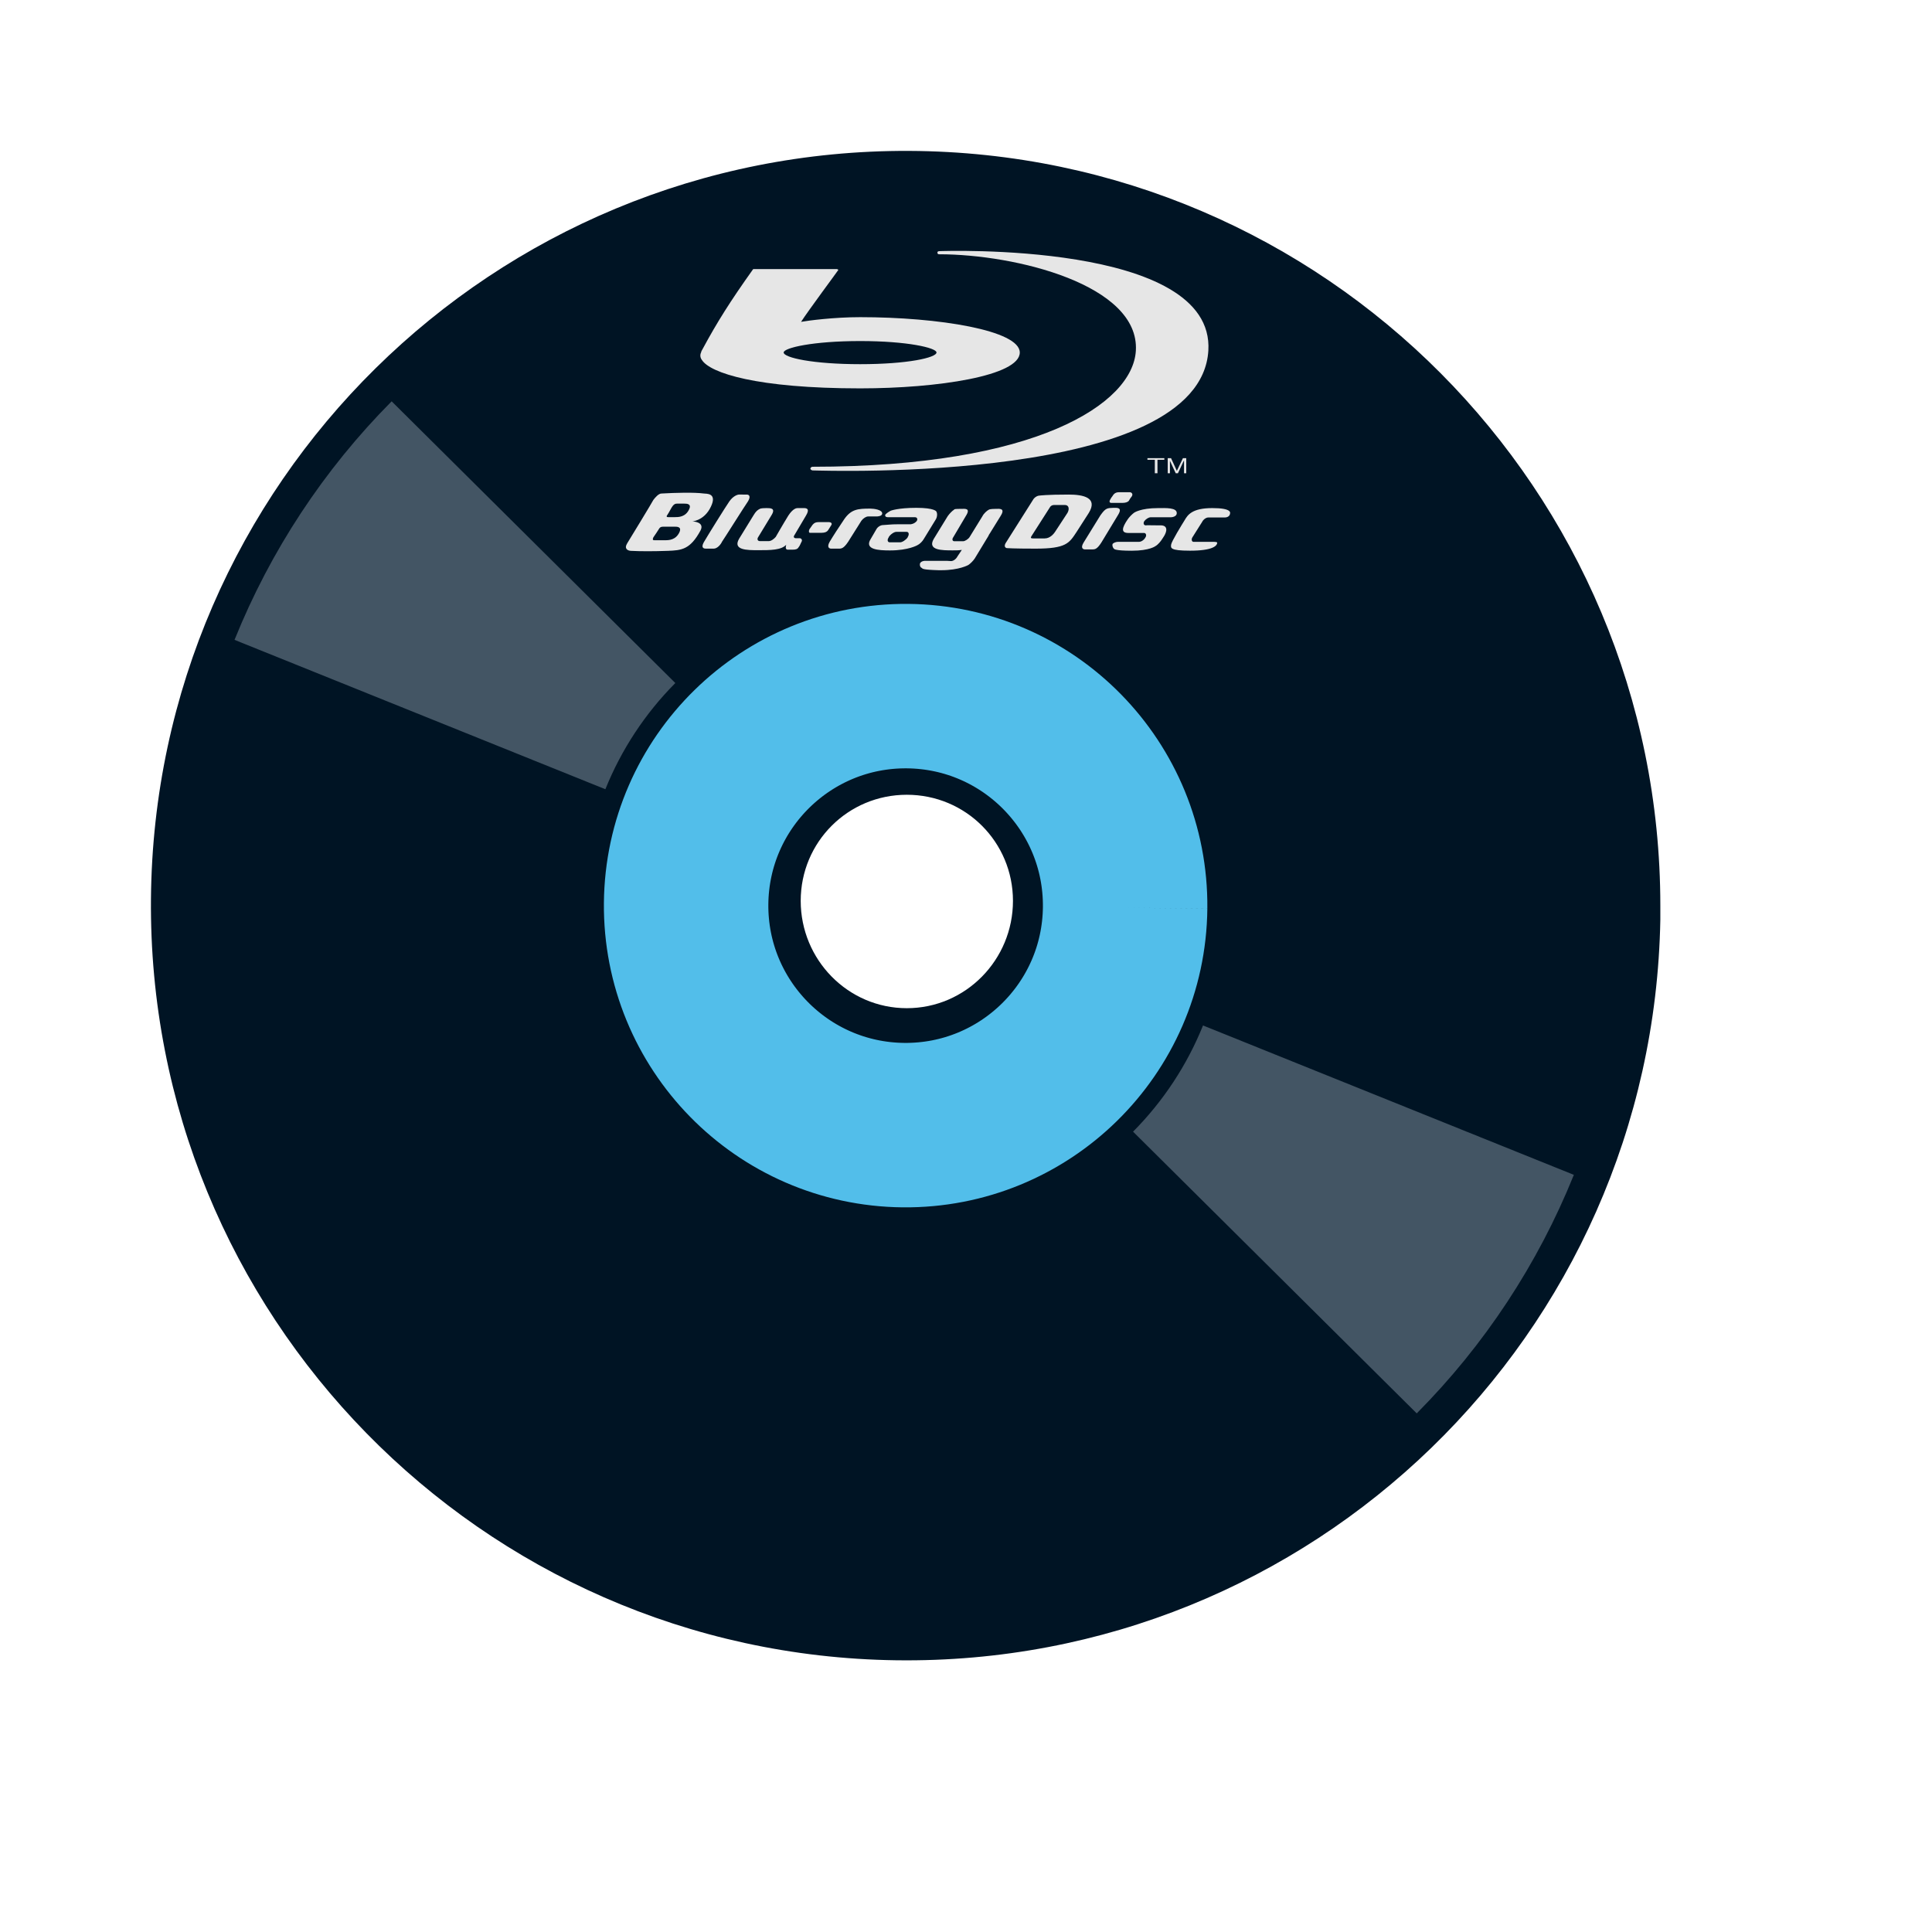
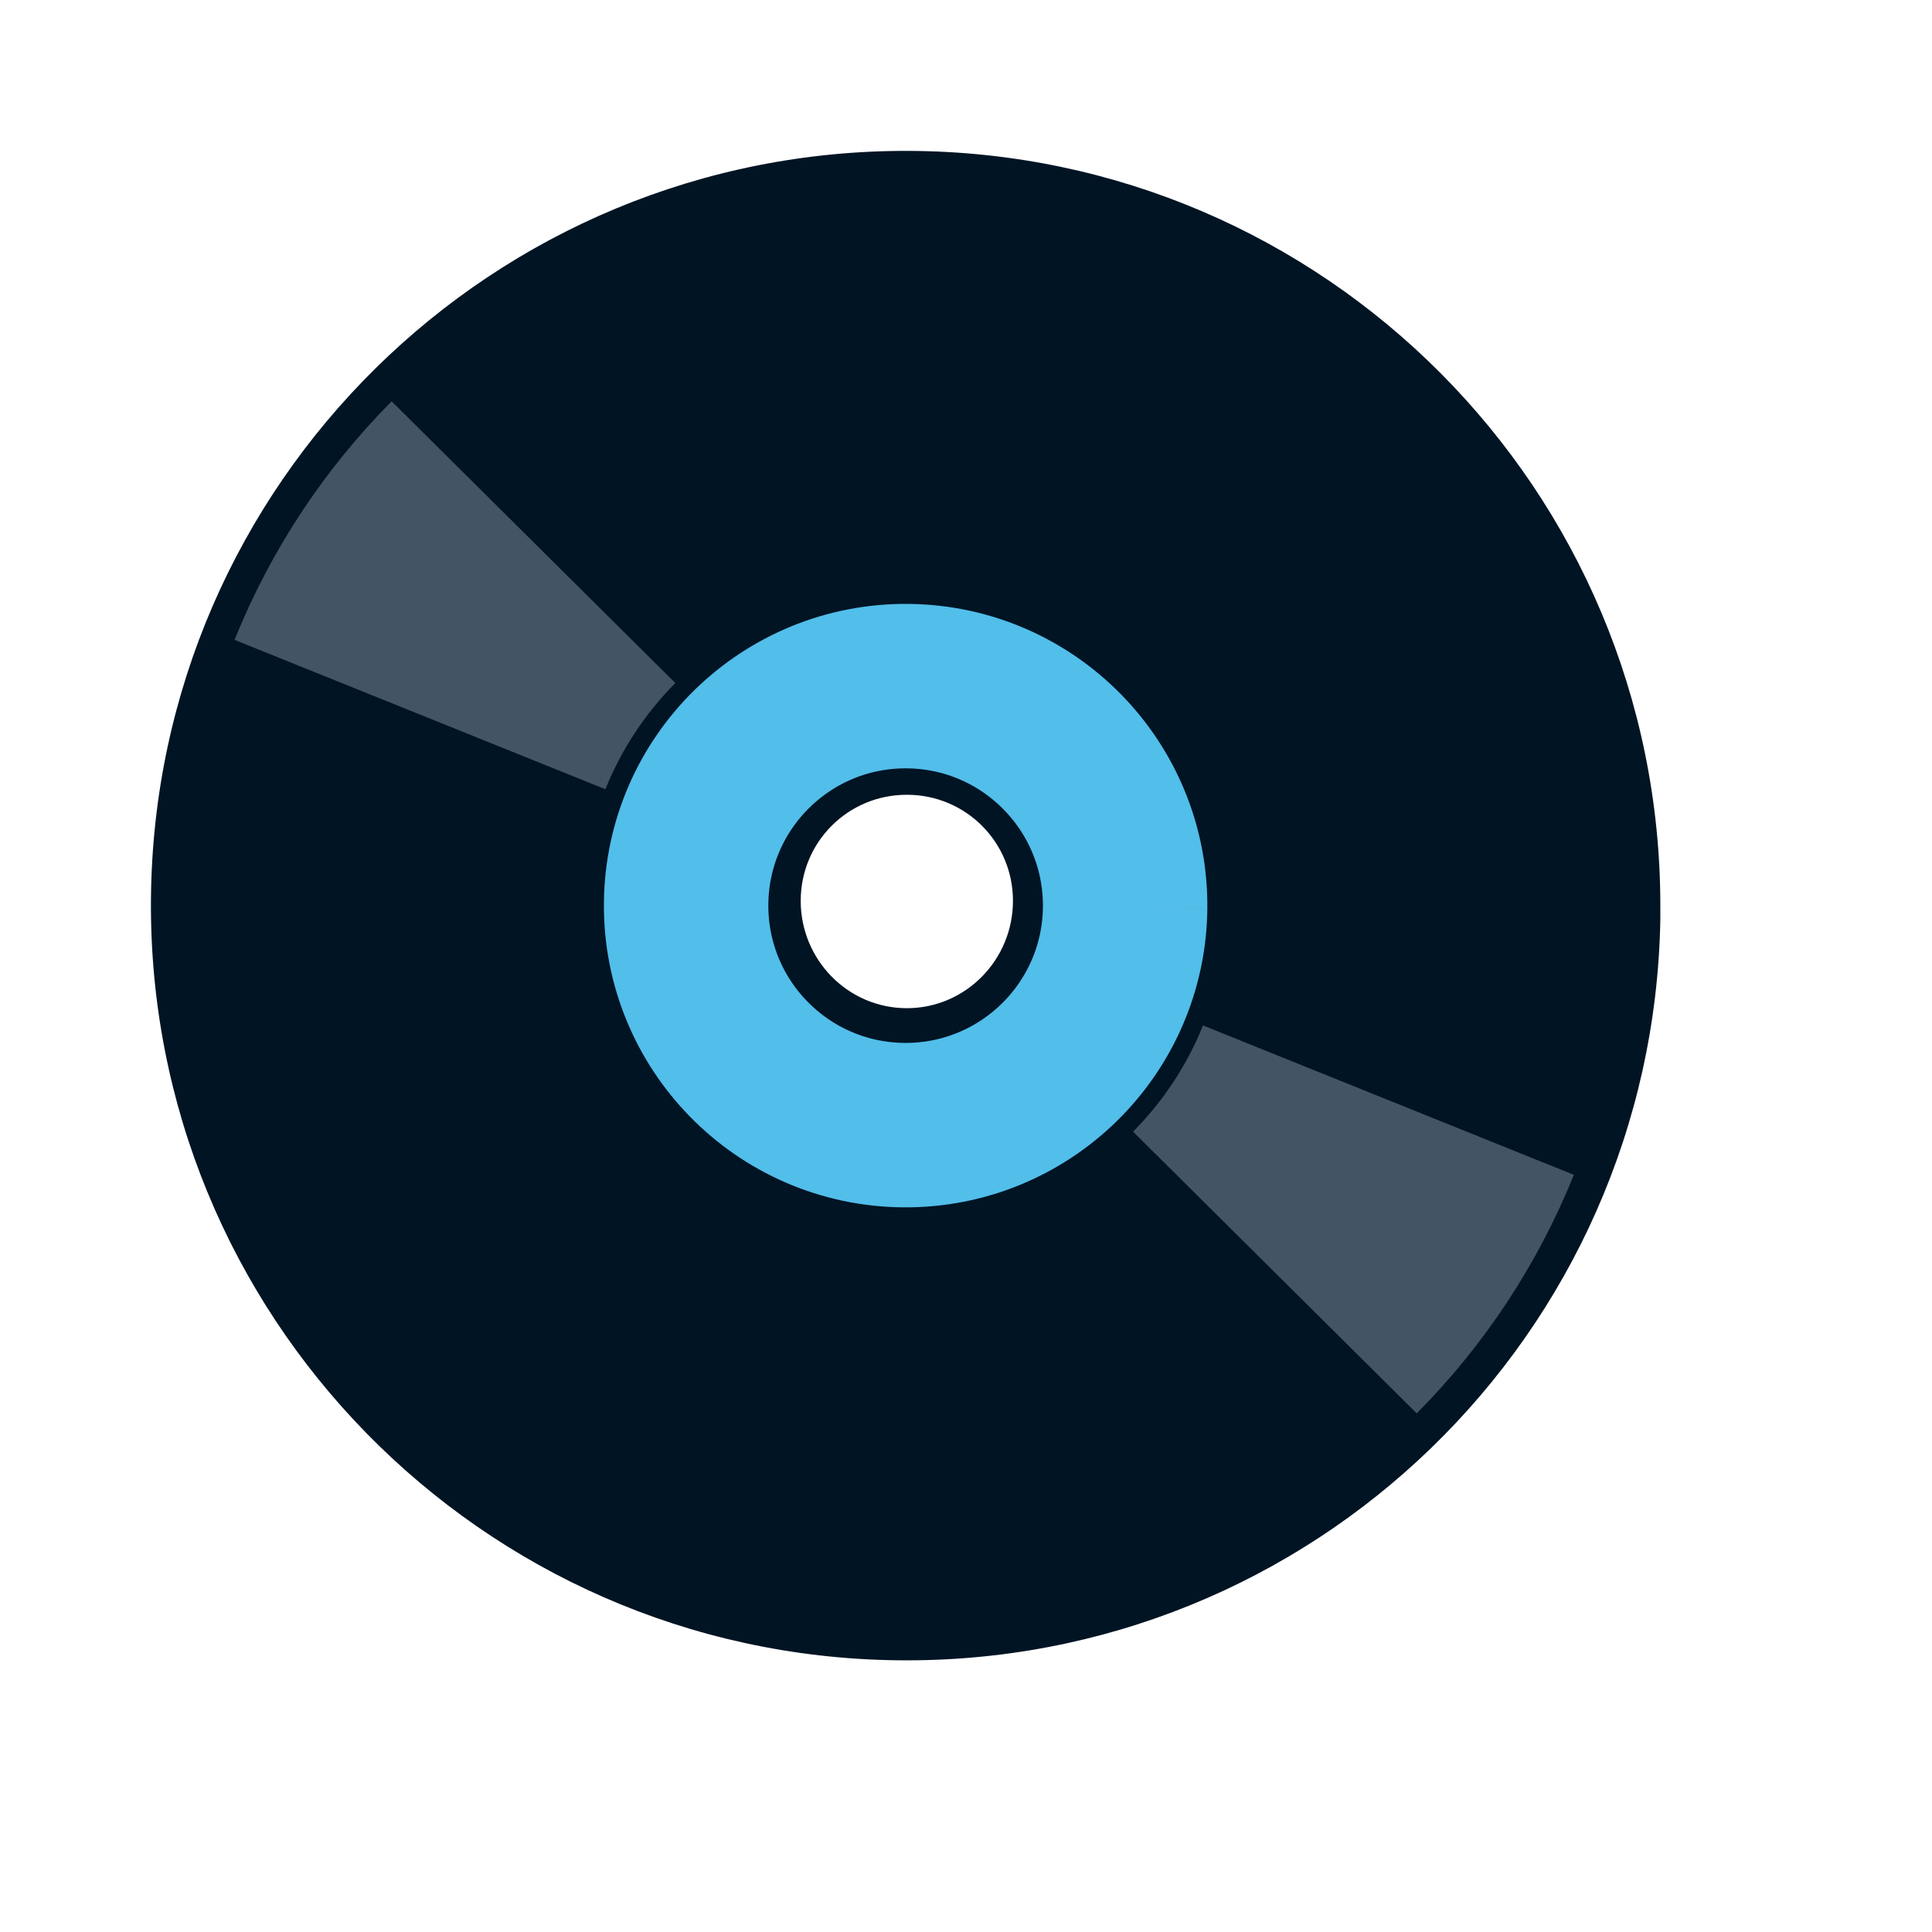
<svg xmlns="http://www.w3.org/2000/svg" width="38.4pt" height="38.4pt">
  <defs />
  <g id="layer1">
    <path id="path4064" transform="translate(3.9996, 3.99897)" fill="#001424" d="M20.095 0C9.083 -0.049 0.1 8.802 0.001 19.813C-0.098 30.824 8.74 39.852 19.751 40C30.761 40.149 39.803 31.385 40.001 20.375L40.001 20C40.001 8.989 31.106 0.05 20.095 0ZM20.032 17.063C21.592 17.063 22.845 18.315 22.845 19.875C22.845 21.436 21.592 22.719 20.032 22.719C18.472 22.719 17.22 21.436 17.22 19.875C17.22 18.315 18.472 17.063 20.032 17.063Z" />
    <path id="shape0" transform="translate(18.183, 18.183)" fill="none" stroke="#52beea" stroke-width="4.358" stroke-linecap="butt" stroke-linejoin="miter" stroke-miterlimit="2.013" d="M11.634 5.874C11.665 2.662 9.087 0.032 5.874 0C2.662 -0.031 0.032 2.547 0 5.76C-0.031 8.972 2.547 11.602 5.76 11.634C8.972 11.665 11.602 9.087 11.634 5.874" />
    <path id="shape01" transform="translate(33.786, 29.1551)" fill="none" stroke="#435564" stroke-width="10.595" stroke-linecap="butt" stroke-linejoin="miter" stroke-miterlimit="2.013" d="M0 4.568C1.298 3.261 2.321 1.708 3.009 0" />
    <path id="shape1" transform="matrix(-1 0 0 -1 14.1381 18.9363)" fill="none" stroke="#435564" stroke-width="10.595" stroke-linecap="butt" stroke-linejoin="miter" stroke-miterlimit="2.013" d="M0 4.568C1.298 3.261 2.321 1.708 3.009 0" />
-     <path id="shape011" transform="translate(18.6168, 13.1065)" fill="#e6e6e6" d="M0.966 0C0.932 0 0.814 0.034 0.711 0.182C0.607 0.331 0.137 1.088 0.055 1.23C-0.035 1.372 -0.008 1.433 0.089 1.433C0.172 1.433 0.193 1.433 0.296 1.433C0.393 1.433 0.483 1.325 0.517 1.25C0.566 1.183 1.118 0.304 1.208 0.176C1.284 0.047 1.236 9.74052e-05 1.173 9.74052e-05C1.118 0 0.966 0 0.966 0Z" />
-     <path id="shape11" transform="translate(16.5873, 13.0578)" fill="#e6e6e6" d="M1.115 1.54C1.467 1.526 1.702 1.512 1.978 0.999C2.095 0.767 1.764 0.76 1.764 0.76C1.715 0.76 2.068 0.767 2.254 0.366C2.427 0 2.123 0.029 2.068 0.021C1.805 -0.014 1.315 0 0.942 0.021C0.866 0.021 0.776 0.127 0.728 0.19C0.693 0.26 0.12 1.203 0.037 1.336C-0.053 1.477 0.037 1.533 0.127 1.54C0.389 1.554 0.721 1.554 1.115 1.54ZM1.418 1.048C1.322 1.252 1.142 1.259 1.039 1.259C0.942 1.259 0.797 1.259 0.762 1.259C0.728 1.259 0.693 1.259 0.728 1.182C0.776 1.118 0.845 1.006 0.873 0.964C0.901 0.914 0.928 0.9 0.99 0.9C0.99 0.9 1.225 0.9 1.287 0.9C1.343 0.9 1.488 0.893 1.418 1.048ZM1.674 0.443C1.577 0.647 1.391 0.647 1.294 0.647C1.191 0.647 1.17 0.647 1.128 0.647C1.101 0.647 1.052 0.647 1.101 0.584C1.149 0.514 1.204 0.394 1.239 0.352C1.273 0.31 1.301 0.289 1.349 0.289C1.349 0.289 1.494 0.289 1.55 0.289C1.605 0.289 1.75 0.289 1.674 0.443Z" />
-     <path id="shape2" transform="translate(28.675, 13.4577)" fill="#e6e6e6" d="M0.487 0.199L0.044 0.917C-0.05 1.068 0.03 1.102 0.077 1.102C0.124 1.102 0.191 1.102 0.272 1.102C0.346 1.102 0.4 1.095 0.514 0.917L0.957 0.185C1.078 -0.014 0.93 0 0.836 0C0.668 0.007 0.628 0 0.487 0.199Z" />
-     <path id="shape3" transform="translate(29.4795, 13.4639)" fill="#e6e6e6" d="M1.555 0.244L1.016 0.244C0.961 0.244 0.886 0.292 0.845 0.348C0.811 0.403 0.831 0.459 0.886 0.459C0.886 0.452 1.104 0.459 1.268 0.459C1.439 0.452 1.501 0.57 1.316 0.826C1.282 0.881 1.207 0.972 1.145 1.006C1.145 1.006 0.995 1.131 0.51 1.131C0.066 1.131 0.046 1.083 0.046 1.083C0.005 1.048 -0.008 0.986 0.005 0.951C0.026 0.923 0.094 0.895 0.148 0.895L0.708 0.895C0.763 0.895 0.838 0.847 0.872 0.784C0.913 0.729 0.893 0.66 0.838 0.66C0.838 0.66 0.62 0.66 0.422 0.66C0.224 0.66 0.251 0.528 0.401 0.306C0.442 0.244 0.517 0.167 0.572 0.126C0.572 0.126 0.736 0.001 1.214 0.001C1.405 0.001 1.726 -0.02 1.705 0.147C1.699 0.223 1.589 0.244 1.555 0.244Z" />
-     <path id="shape4" transform="translate(31.0324, 13.4648)" fill="#e6e6e6" d="M1.422 0.249L0.988 0.249C0.933 0.249 0.859 0.298 0.825 0.367L0.567 0.776C0.533 0.832 0.553 0.894 0.594 0.894C0.594 0.894 1.035 0.894 1.11 0.894C1.185 0.894 1.232 0.901 1.225 0.922C1.219 0.998 1.11 1.129 0.505 1.129C-0.038 1.129 -0.004 1.053 0.003 0.97C0.016 0.88 0.281 0.451 0.363 0.319C0.444 0.18 0.56 0 1.096 0C1.599 0 1.572 0.118 1.565 0.146C1.565 0.173 1.538 0.249 1.422 0.249Z" />
-     <path id="shape5" transform="translate(29.4046, 13.0444)" fill="#e6e6e6" d="M0.535 1.76438e-15C0.578 1.76438e-15 0.628 0.04 0.592 0.105C0.549 0.158 0.535 0.184 0.513 0.224C0.485 0.263 0.42 0.283 0.341 0.283C0.263 0.283 0.076 0.283 0.048 0.283C-0.01 0.283 -0.01 0.237 0.019 0.191C0.04 0.151 0.055 0.132 0.076 0.105C0.098 0.072 0.133 0 0.248 0Z" />
-     <path id="shape6" transform="translate(21.4367, 13.8369)" fill="#e6e6e6" d="M0.249 9.4828e-05C0.142 9.4828e-05 0.099 0.066 0.077 0.099C0.063 0.125 0.041 0.145 0.013 0.191C-0.009 0.237 -0.002 0.283 0.027 0.283C0.063 0.283 0.256 0.283 0.335 0.283C0.428 0.283 0.478 0.257 0.507 0.217C0.536 0.171 0.543 0.158 0.586 0.092C0.636 0.026 0.572 0 0.536 0Z" />
-     <path id="shape7" transform="translate(26.628, 13.1065)" fill="#e6e6e6" d="M1.901 0.993C2.081 0.71 1.97 0.885 2.226 0.487C2.474 0.081 2.081 0 1.694 0C1.101 0 0.921 0.027 0.921 0.027C0.859 0.027 0.776 0.081 0.742 0.149L0.024 1.284C-0.017 1.352 -0.004 1.406 0.052 1.419C0.052 1.419 0.224 1.433 0.818 1.433C1.632 1.433 1.708 1.284 1.901 0.993ZM1.66 0.487C1.66 0.487 1.349 0.966 1.329 0.993C1.301 1.034 1.204 1.162 1.059 1.162C0.97 1.162 0.845 1.162 0.756 1.162C0.701 1.162 0.673 1.156 0.707 1.102L1.204 0.324C1.225 0.297 1.26 0.277 1.301 0.277C1.384 0.277 1.536 0.277 1.598 0.277C1.694 0.277 1.722 0.378 1.66 0.487Z" />
-     <path id="shape8" transform="translate(23.0296, 13.458)" fill="#e6e6e6" d="M0.749 0.436C0.577 0.436 0.522 0.45 0.37 0.457C0.308 0.457 0.225 0.506 0.191 0.575L0.046 0.824C-0.134 1.108 0.253 1.129 0.556 1.129C1.046 1.129 1.281 0.991 1.281 0.991C1.343 0.963 1.419 0.887 1.453 0.824L1.771 0.305C1.805 0.249 1.819 0.152 1.784 0.097C1.784 0.097 1.743 0 1.253 0C0.77 0 0.577 0.076 0.577 0.076C0.522 0.104 0.453 0.152 0.432 0.18C0.418 0.222 0.446 0.249 0.501 0.249L1.219 0.249C1.274 0.249 1.295 0.298 1.267 0.346C1.205 0.429 1.101 0.436 1.101 0.436ZM1.025 0.776L1.025 0.783C0.977 0.852 0.88 0.914 0.825 0.914L0.68 0.914L0.549 0.914C0.494 0.914 0.473 0.852 0.522 0.783L0.522 0.776C0.57 0.7 0.667 0.637 0.722 0.637L0.998 0.637C1.053 0.637 1.074 0.7 1.025 0.776Z" />
-     <path id="shape9" transform="translate(21.9495, 13.4787)" fill="#e6e6e6" d="M0.878 0.322C0.927 0.255 1.003 0.208 1.058 0.208L1.278 0.208C1.313 0.208 1.423 0.201 1.43 0.134C1.437 0.027 1.203 0 1.113 0C0.789 0 0.609 0.013 0.423 0.282C0.278 0.497 0.133 0.719 0.037 0.88C-0.046 1.028 0.03 1.061 0.078 1.061C0.127 1.061 0.202 1.061 0.278 1.061C0.354 1.061 0.409 1.054 0.527 0.88Z" />
-     <path id="shape10" transform="translate(19.5429, 13.4647)" fill="#e6e6e6" d="M1.816 0.2L1.511 0.716C1.47 0.771 1.511 0.799 1.544 0.799C1.585 0.799 1.619 0.799 1.653 0.799C1.687 0.799 1.734 0.84 1.694 0.902C1.66 0.971 1.653 0.999 1.619 1.04C1.592 1.088 1.544 1.102 1.463 1.102C1.409 1.102 1.368 1.102 1.334 1.102C1.246 1.102 1.293 0.971 1.293 0.971C1.164 1.116 0.866 1.116 0.553 1.116C0.255 1.116 -0.132 1.116 0.044 0.813L0.425 0.193C0.486 0.09 0.533 0.048 0.594 0.021C0.594 0.021 0.608 0 0.771 0C0.879 0 1.022 0 0.9 0.193L0.553 0.764C0.513 0.82 0.533 0.875 0.594 0.875L0.832 0.875C0.893 0.875 0.967 0.82 1.015 0.764C1.015 0.764 1.191 0.455 1.348 0.2C1.388 0.138 1.49 9.9246e-05 1.592 9.9246e-05C1.592 9.9246e-05 1.687 9.9246e-05 1.762 9.9246e-05C1.836 9.9246e-05 1.925 0.021 1.816 0.2Z" />
-     <path id="shape111" transform="translate(24.3768, 13.4844)" fill="#e6e6e6" d="M0.144 1.378L0.711 1.378L0.827 1.385C0.888 1.385 0.963 1.33 0.997 1.261L1.113 1.088C1.038 1.101 0.963 1.101 0.874 1.101C0.588 1.101 0.192 1.101 0.369 0.797L0.738 0.195C0.786 0.126 0.861 0.05 0.909 0.022C0.909 0.008 0.936 0.001 1.093 0.001C1.195 0.001 1.359 -0.027 1.216 0.195L0.888 0.749C0.847 0.804 0.861 0.859 0.915 0.859L1.147 0.859C1.195 0.859 1.284 0.804 1.318 0.749L1.659 0.195C1.693 0.126 1.775 0.05 1.83 0.022C1.83 0.022 1.857 0.001 2.014 0.001C2.103 0.001 2.28 -0.027 2.137 0.195L1.85 0.659C1.837 0.679 1.83 0.686 1.816 0.721L1.455 1.316C1.414 1.378 1.339 1.454 1.284 1.489C1.284 1.489 1.045 1.627 0.568 1.627C0.547 1.627 0.52 1.627 0.499 1.627C0.056 1.614 0.076 1.586 0.049 1.565C0.022 1.558 -0.006 1.517 0.001 1.461C0.008 1.413 0.069 1.378 0.144 1.378Z" />
-     <path id="shape12" transform="translate(18.5602, 7.13114)" fill="#e6e6e6" d="M1.41 0C1.397 0 1.397 0.007 1.39 0.014C0.792 0.854 0.441 1.412 0.07 2.1L0.028 2.176L0.021 2.204C-0.013 2.273 -0.006 2.348 0.042 2.41C0.262 2.754 1.493 3.161 4.236 3.161C6.285 3.161 8.465 2.83 8.465 2.211C8.465 1.625 6.319 1.274 4.236 1.274C3.542 1.274 2.861 1.364 2.669 1.398C2.854 1.109 3.638 0.055 3.638 0.048C3.652 0.035 3.652 0.035 3.652 0.028L3.652 0.014C3.638 0.007 3.631 9.92429e-05 3.617 9.92429e-05ZM2.208 2.21C2.208 2.087 2.985 1.907 4.236 1.907C5.488 1.907 6.258 2.087 6.258 2.21C6.258 2.348 5.488 2.52 4.236 2.52C2.985 2.52 2.208 2.348 2.208 2.21Z" />
-     <path id="shape13" transform="translate(21.4764, 6.64859)" fill="#e6e6e6" d="M0.055 5.818C0.408 5.825 10.325 6.171 10.546 2.646C10.726 -0.27 3.428 0.007 3.428 0.007C3.414 0.007 3.366 0.007 3.366 0.042C3.366 0.083 3.386 0.09 3.414 0.09C5.439 0.09 8.728 0.9 8.625 2.646C8.542 4.059 5.971 5.721 0.055 5.721C0.028 5.721 8.95802e-08 5.748 8.95802e-08 5.769C-4.97103e-05 5.79 0.021 5.811 0.055 5.818Z" />
-     <path id="shape14" transform="translate(30.4082, 12.1416)" fill="#e6e6e6" d="M0.196 0.043L0 0.043L0 0L0.448 0L0.448 0.043L0.266 0.043L0.266 0.4L0.196 0.4Z" />
-     <path id="shape15" transform="translate(30.9458, 12.1416)" fill="#e6e6e6" d="M0 0L0.088 0L0.242 0.336L0.403 0L0.491 0L0.491 0.4L0.432 0.4L0.432 0.071L0.425 0.071L0.271 0.4L0.212 0.4L0.059 0.071L0.059 0.4L0 0.4Z" />
  </g>
</svg>
